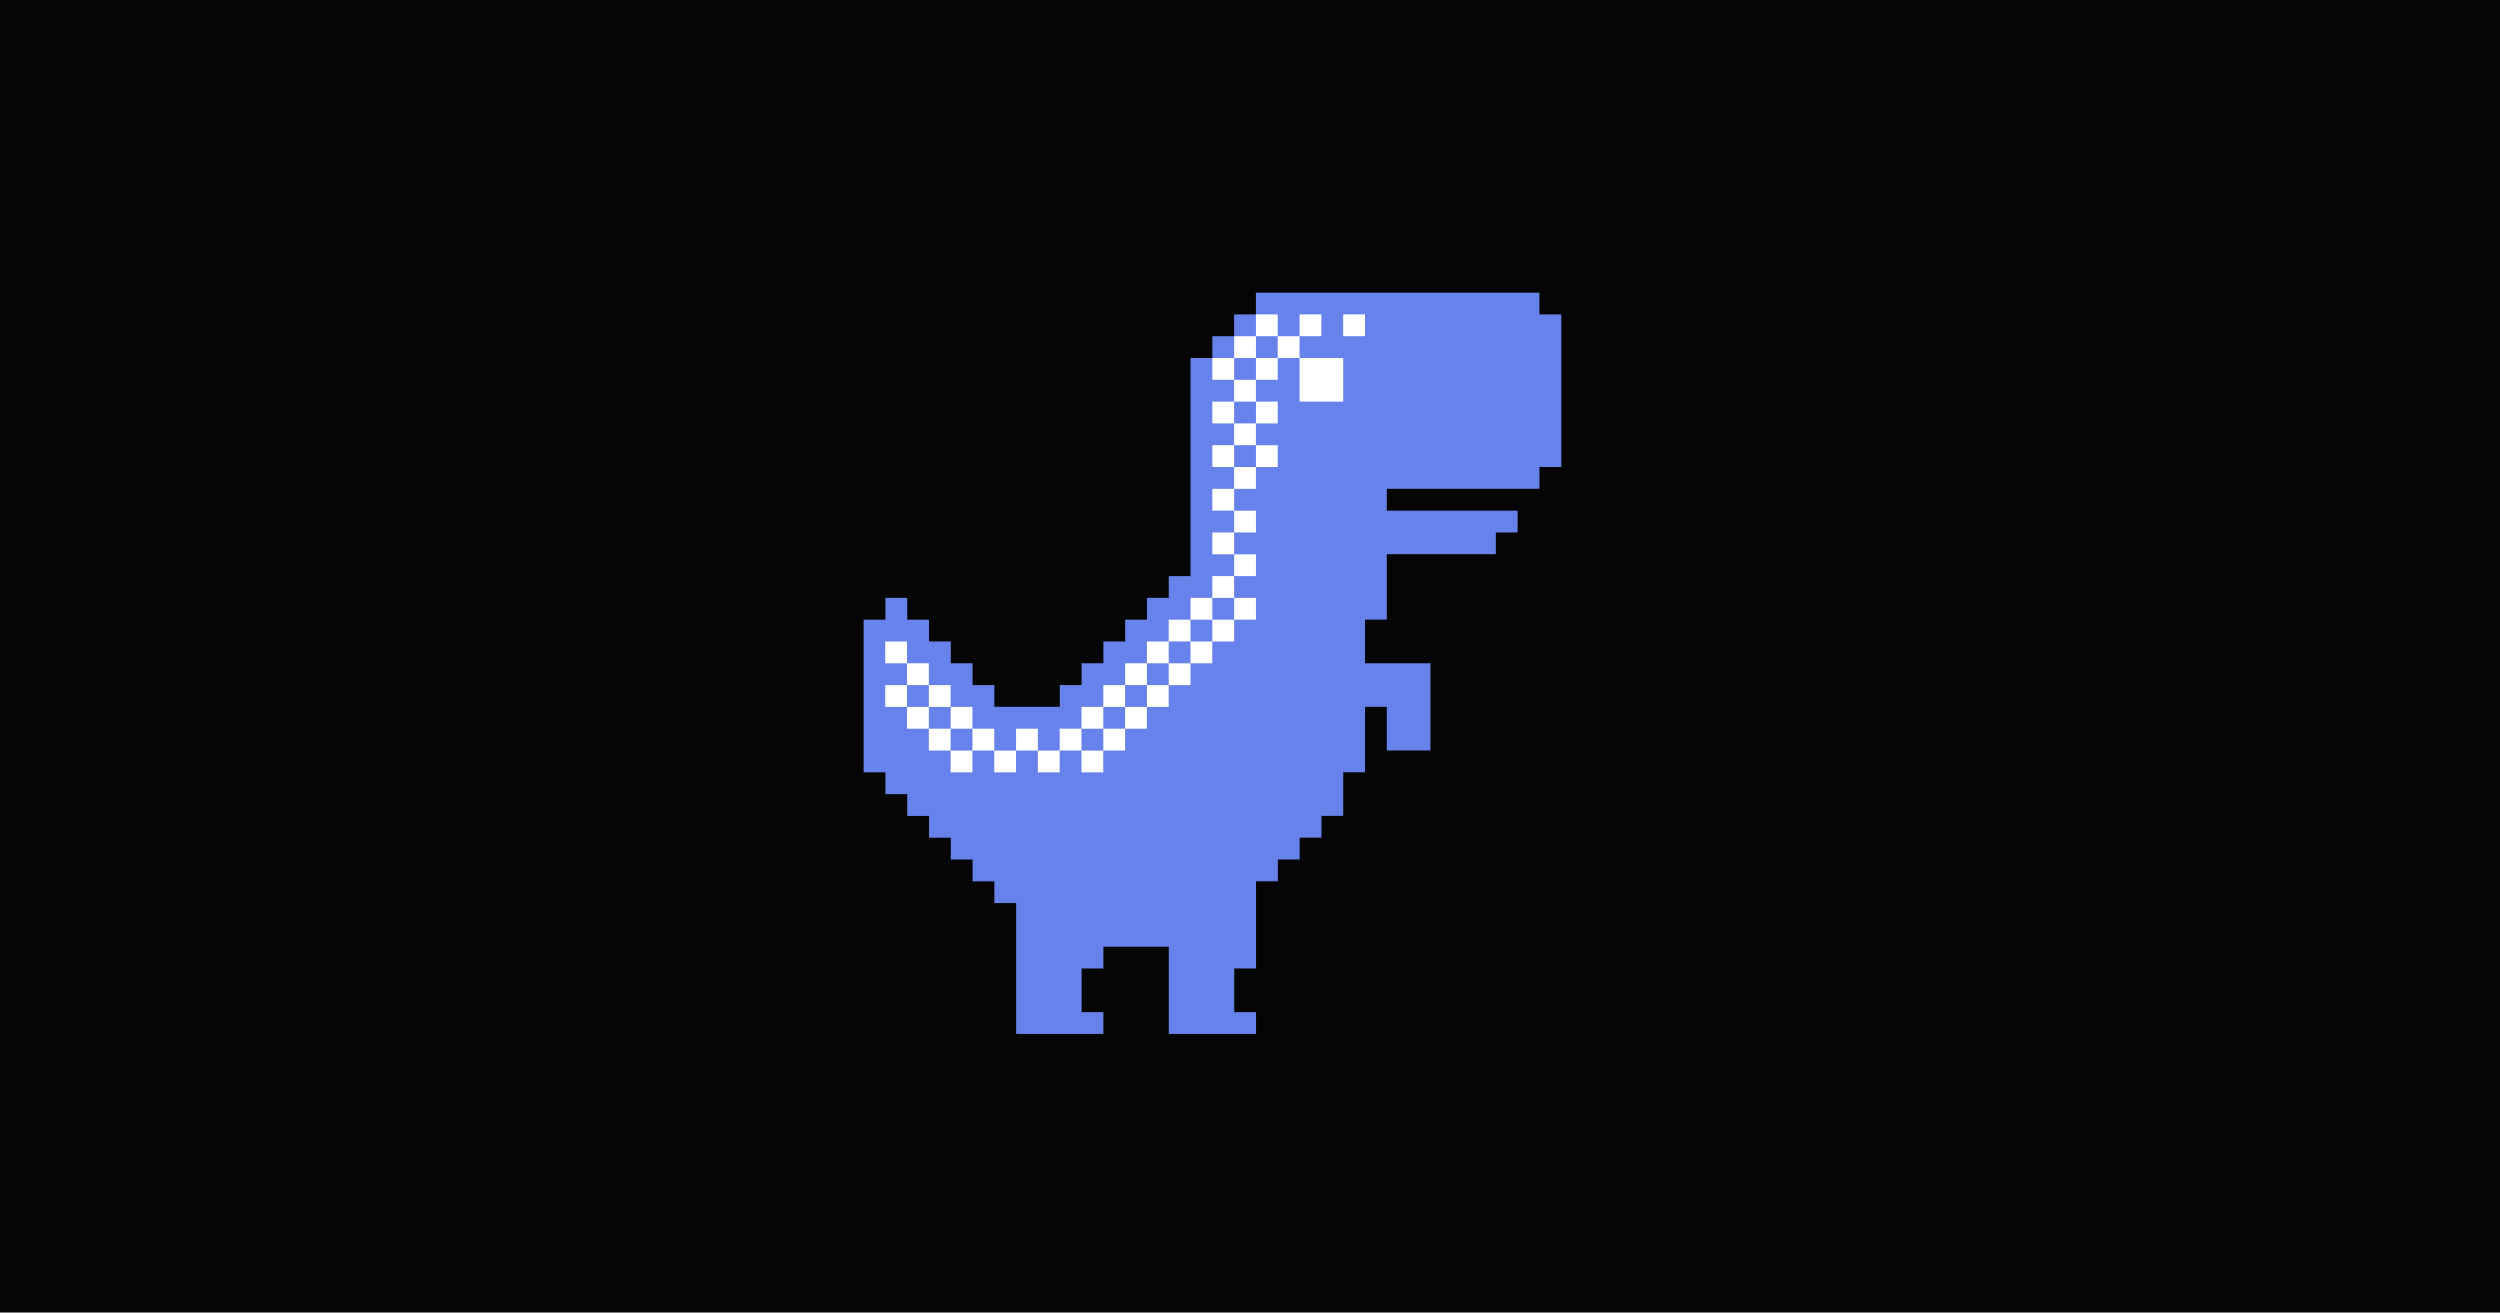
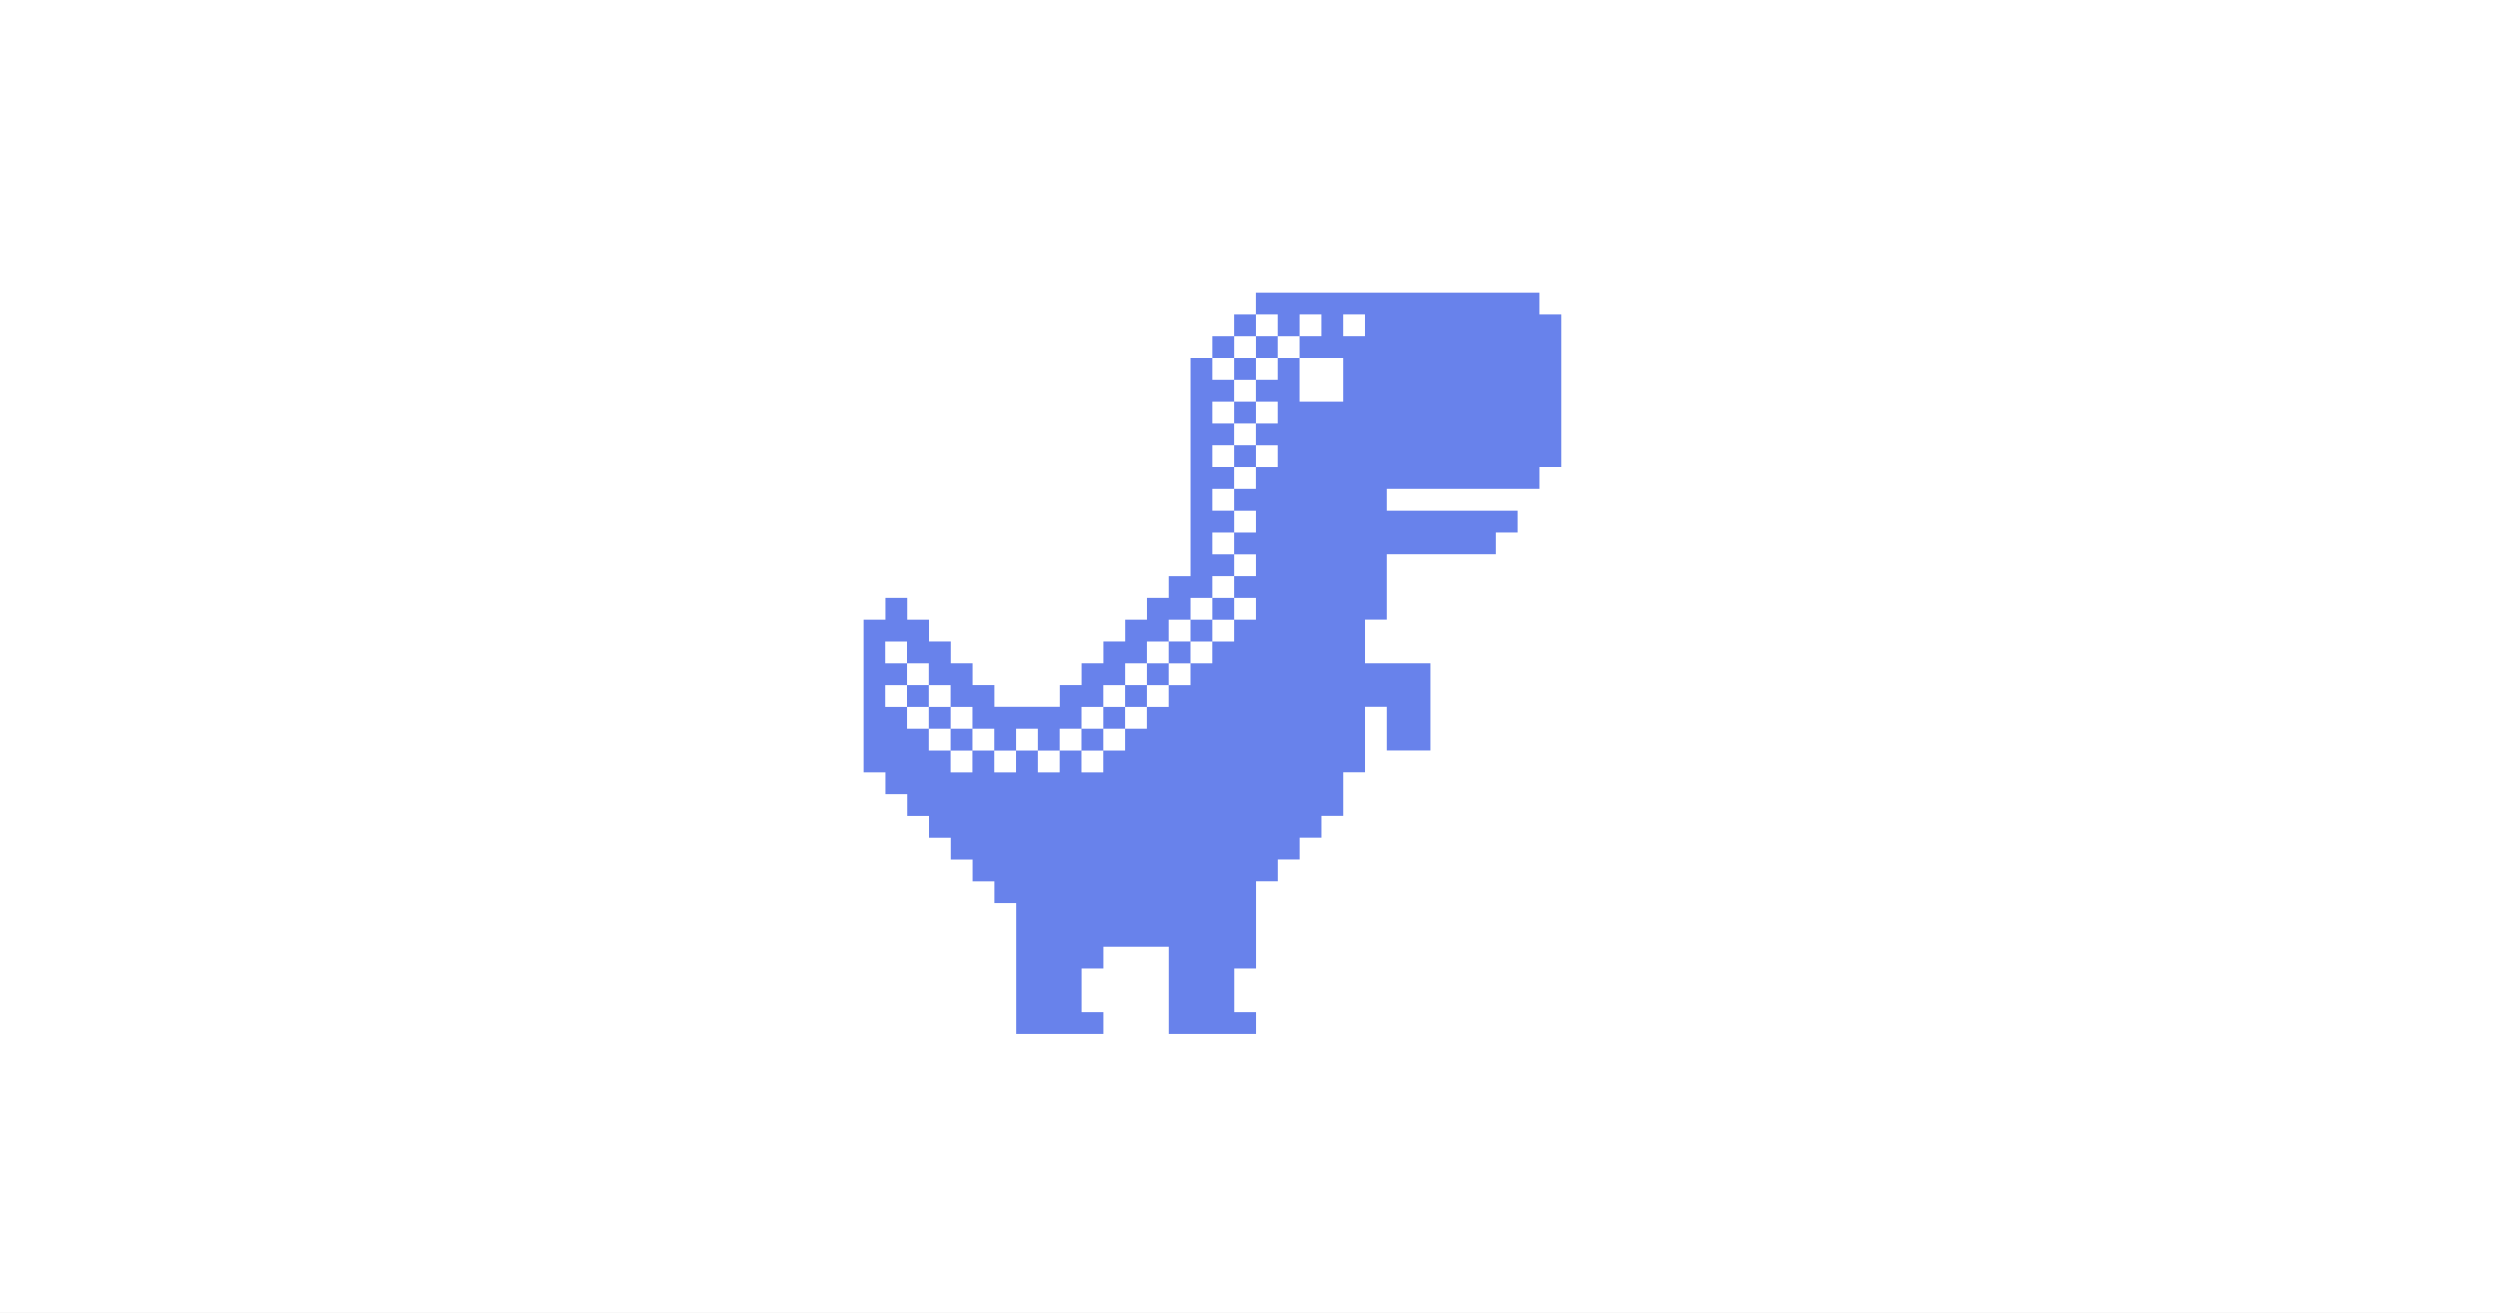
<svg xmlns="http://www.w3.org/2000/svg" viewBox="0 0 1200 630" width="1200" height="630">
-   <rect width="1200" height="630" fill="#050505" />
+   <rect width="1200" height="630" fill="#ffffff" />
  <g transform="translate(285, 0) scale(2.1)">
    <path fill="#6882eb" d="M221.15,71.86v34.89h-4.99v4.98h-34.89v4.99h29.9v4.98h-4.98v4.98h-24.92v14.95h-4.98v9.97h14.95v19.94h-9.97v-9.98h-4.98v14.96h-4.98v9.97h-4.98v4.98h-4.98v4.98h-4.99v4.98h-4.98v19.94h-4.98v9.98h4.98v4.98h-19.94v-19.94h-14.95v4.98h-4.98v9.98h4.98v4.98h-19.94v-29.91h-4.98v-4.98h-4.98v-4.98h-4.98v-4.98h-4.98v-4.98h-4.98v-4.98h-4.98v-4.98h-4.98v-34.9h4.98v-4.98h4.98v4.98h4.98v4.98h4.98v4.98h4.98v4.98h4.98v4.98h14.96v-4.98h4.98v-4.98h4.98v-4.98h4.98v-4.98h4.98v-4.98h4.98v-4.98h4.98v-49.85h4.98v-4.98h4.98v-4.98h4.98v-4.98h64.8v4.98h4.99Z" />
    <path fill="#fff" d="M161.33,81.83h9.97v9.97h-9.97v-9.97ZM106.5,166.56v4.99h4.98v-4.99h-4.98ZM96.53,166.56v4.99h4.98v-4.99h-4.98ZM86.56,166.56v4.99h4.98v-4.99h-4.98ZM86.56,166.56v-4.98h-4.98v4.98h4.98ZM81.57,161.58v-4.98h-4.98v4.98h4.98ZM76.59,151.61h-4.98v4.98h4.98v-4.98ZM66.62,146.63v4.98h4.98v-4.98h-4.98ZM76.59,166.56v4.99h4.98v-4.99h-4.98ZM71.61,161.58v4.98h4.98v-4.98h-4.98ZM66.62,156.6v4.98h4.98v-4.98h-4.98ZM116.47,161.58h-4.98v4.98h4.98v-4.98ZM121.45,156.6h-4.98v4.98h4.98v-4.98ZM126.44,151.61h-4.98v4.98h4.98v-4.98ZM131.42,146.63h-4.98v4.98h4.98v-4.98ZM136.4,141.64h-4.98v4.98h4.98v-4.98ZM141.39,136.66h-4.98v4.98h4.98v-4.98ZM141.39,136.66h4.98v-4.98h-4.98v4.98ZM141.39,126.69h4.98v-4.98h-4.98v4.98ZM141.39,116.72h4.98v-4.99h-4.98v4.99ZM141.39,101.76v4.98h4.98v-4.98h-4.98ZM141.39,91.8v4.98h4.98v-4.98h-4.98ZM141.39,81.83v4.98h4.98v-4.98h-4.98ZM146.37,91.8h4.98v-4.98h-4.98v4.98ZM146.37,101.76h4.98v-4.98h-4.98v4.98ZM146.37,111.73h4.98v-4.98h-4.98v4.98ZM151.36,121.71v-4.98h-4.98v4.98h4.98ZM151.36,131.68v-4.98h-4.98v4.98h4.98ZM151.36,141.64v-4.98h-4.98v4.98h4.98ZM141.39,146.63h4.98v-4.98h-4.98v4.98ZM136.4,151.61h4.98v-4.98h-4.98v4.98ZM131.42,156.6h4.98v-4.98h-4.98v4.98ZM126.44,161.58h4.98v-4.98h-4.98v4.98ZM121.45,166.56h4.98v-4.98h-4.98v4.98ZM116.47,171.55h4.98v-4.99h-4.98v4.99ZM111.48,176.54h4.98v-4.98h-4.98v4.98ZM101.51,176.54h4.99v-4.98h-4.99v4.98ZM91.54,176.54h4.98v-4.98h-4.98v4.98ZM81.57,176.54h4.98v-4.98h-4.98v4.98ZM151.36,76.85h-4.98v4.98h4.98v-4.98ZM156.34,71.86h-4.98v4.98h4.98v-4.98ZM166.32,71.86h-4.98v4.98h4.98v-4.98ZM171.3,71.86v4.98h4.98v-4.98h-4.98ZM151.36,86.81h4.98v-4.98h-4.98v4.98ZM156.34,76.85v4.98h4.99v-4.98h-4.99ZM156.34,96.78v-4.98h-4.98v4.98h4.98ZM156.34,106.75v-4.98h-4.98v4.98h4.98Z" />
  </g>
</svg>
